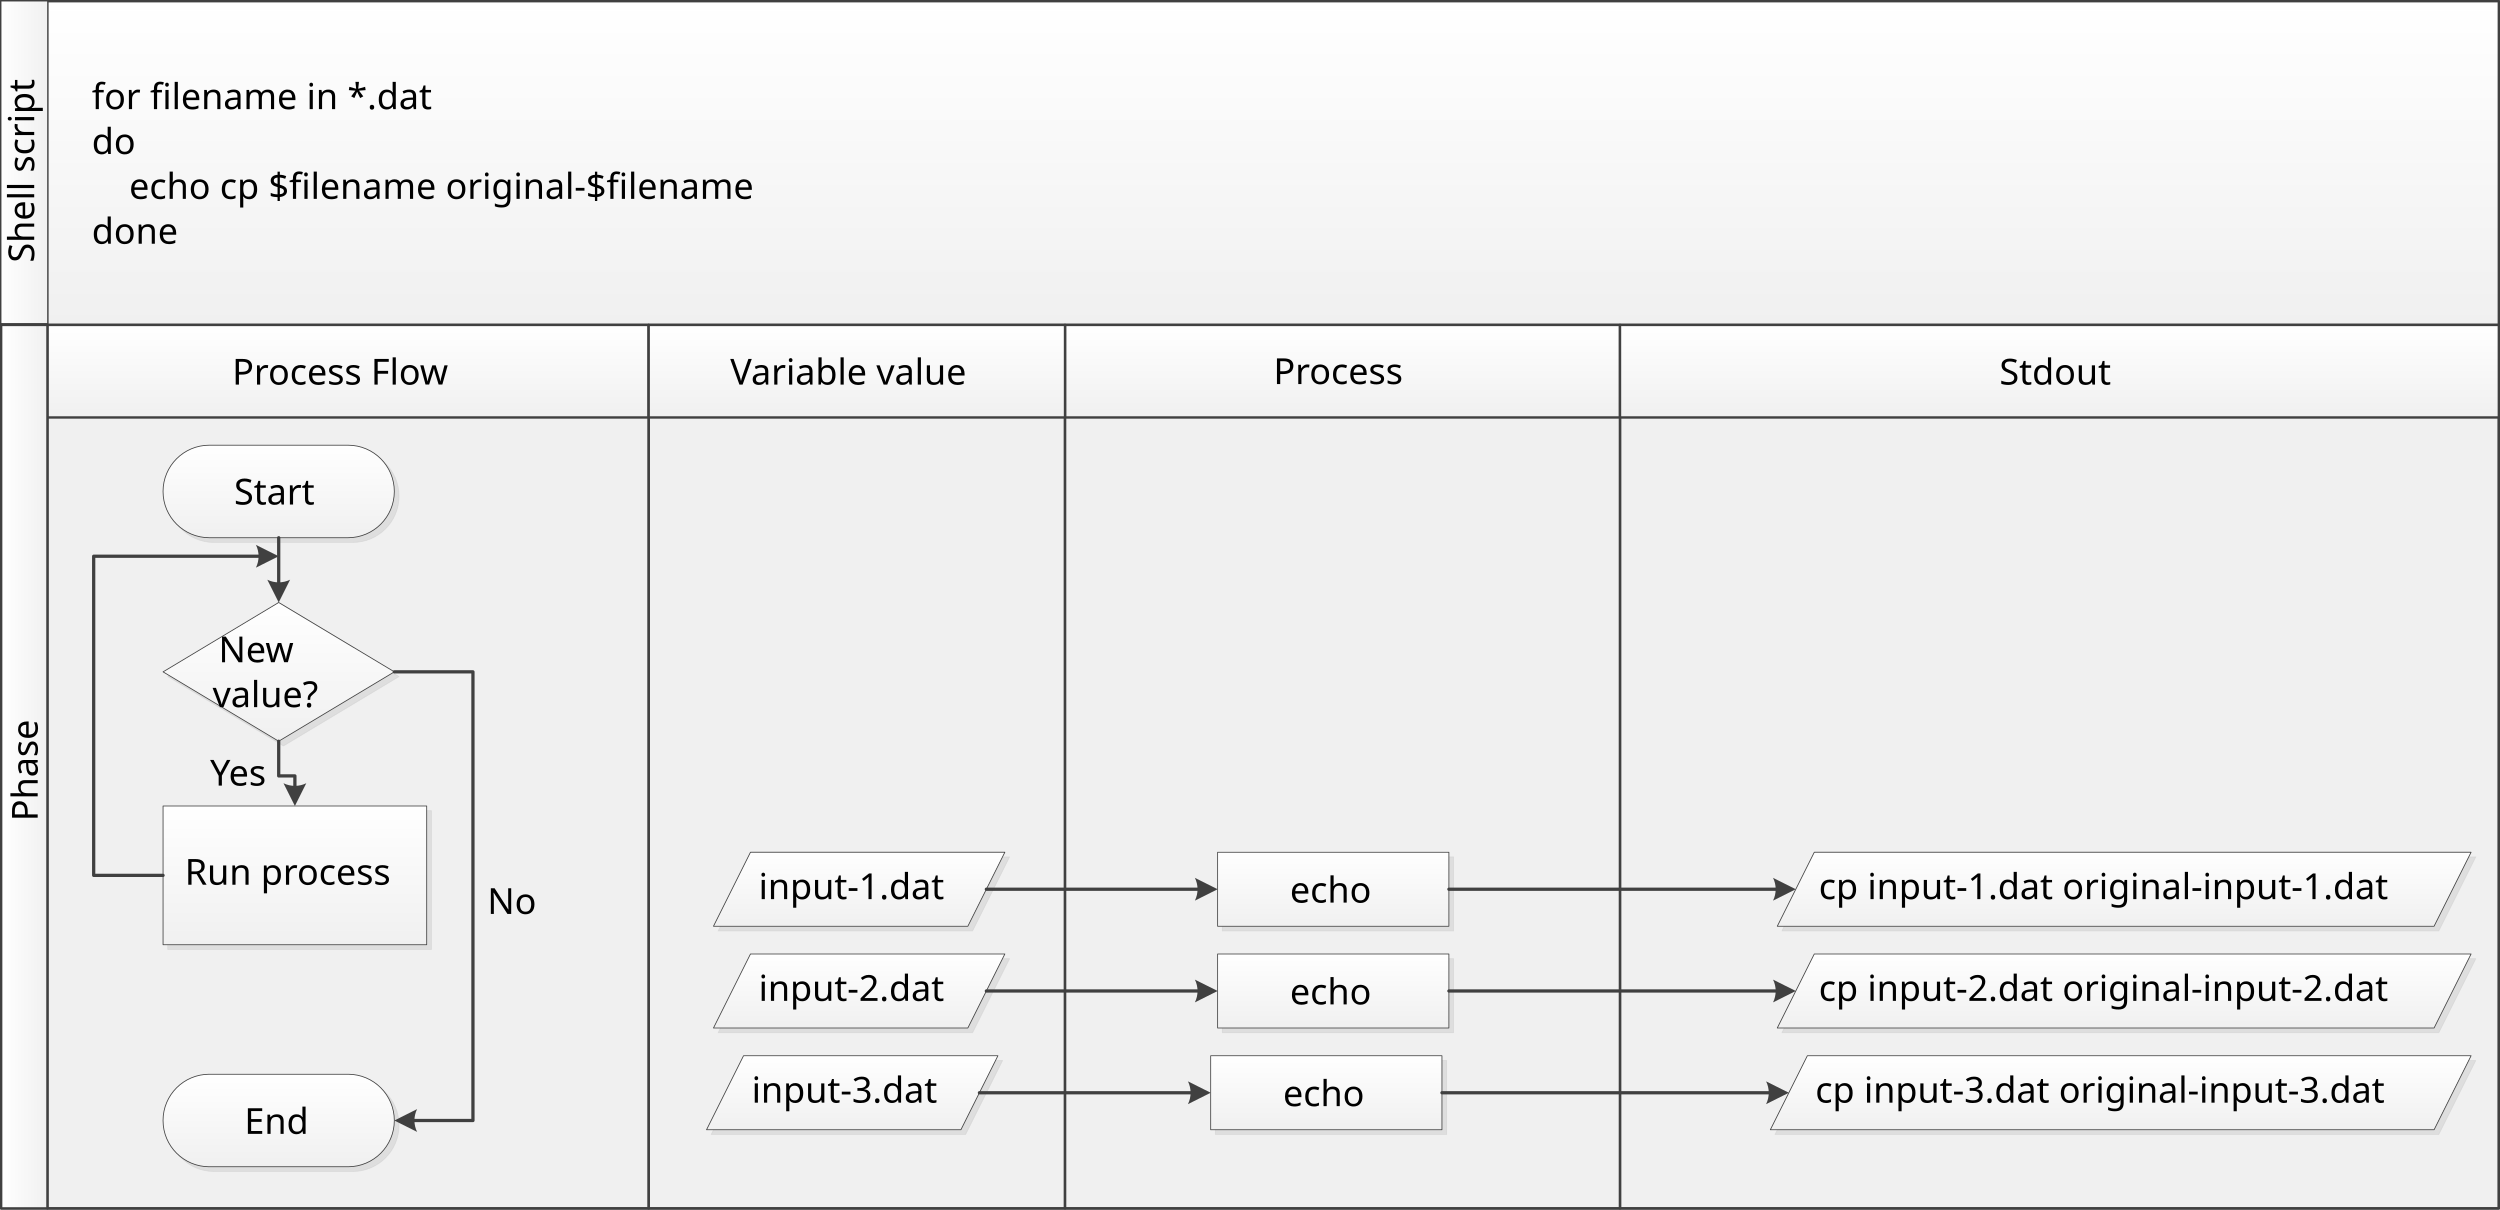
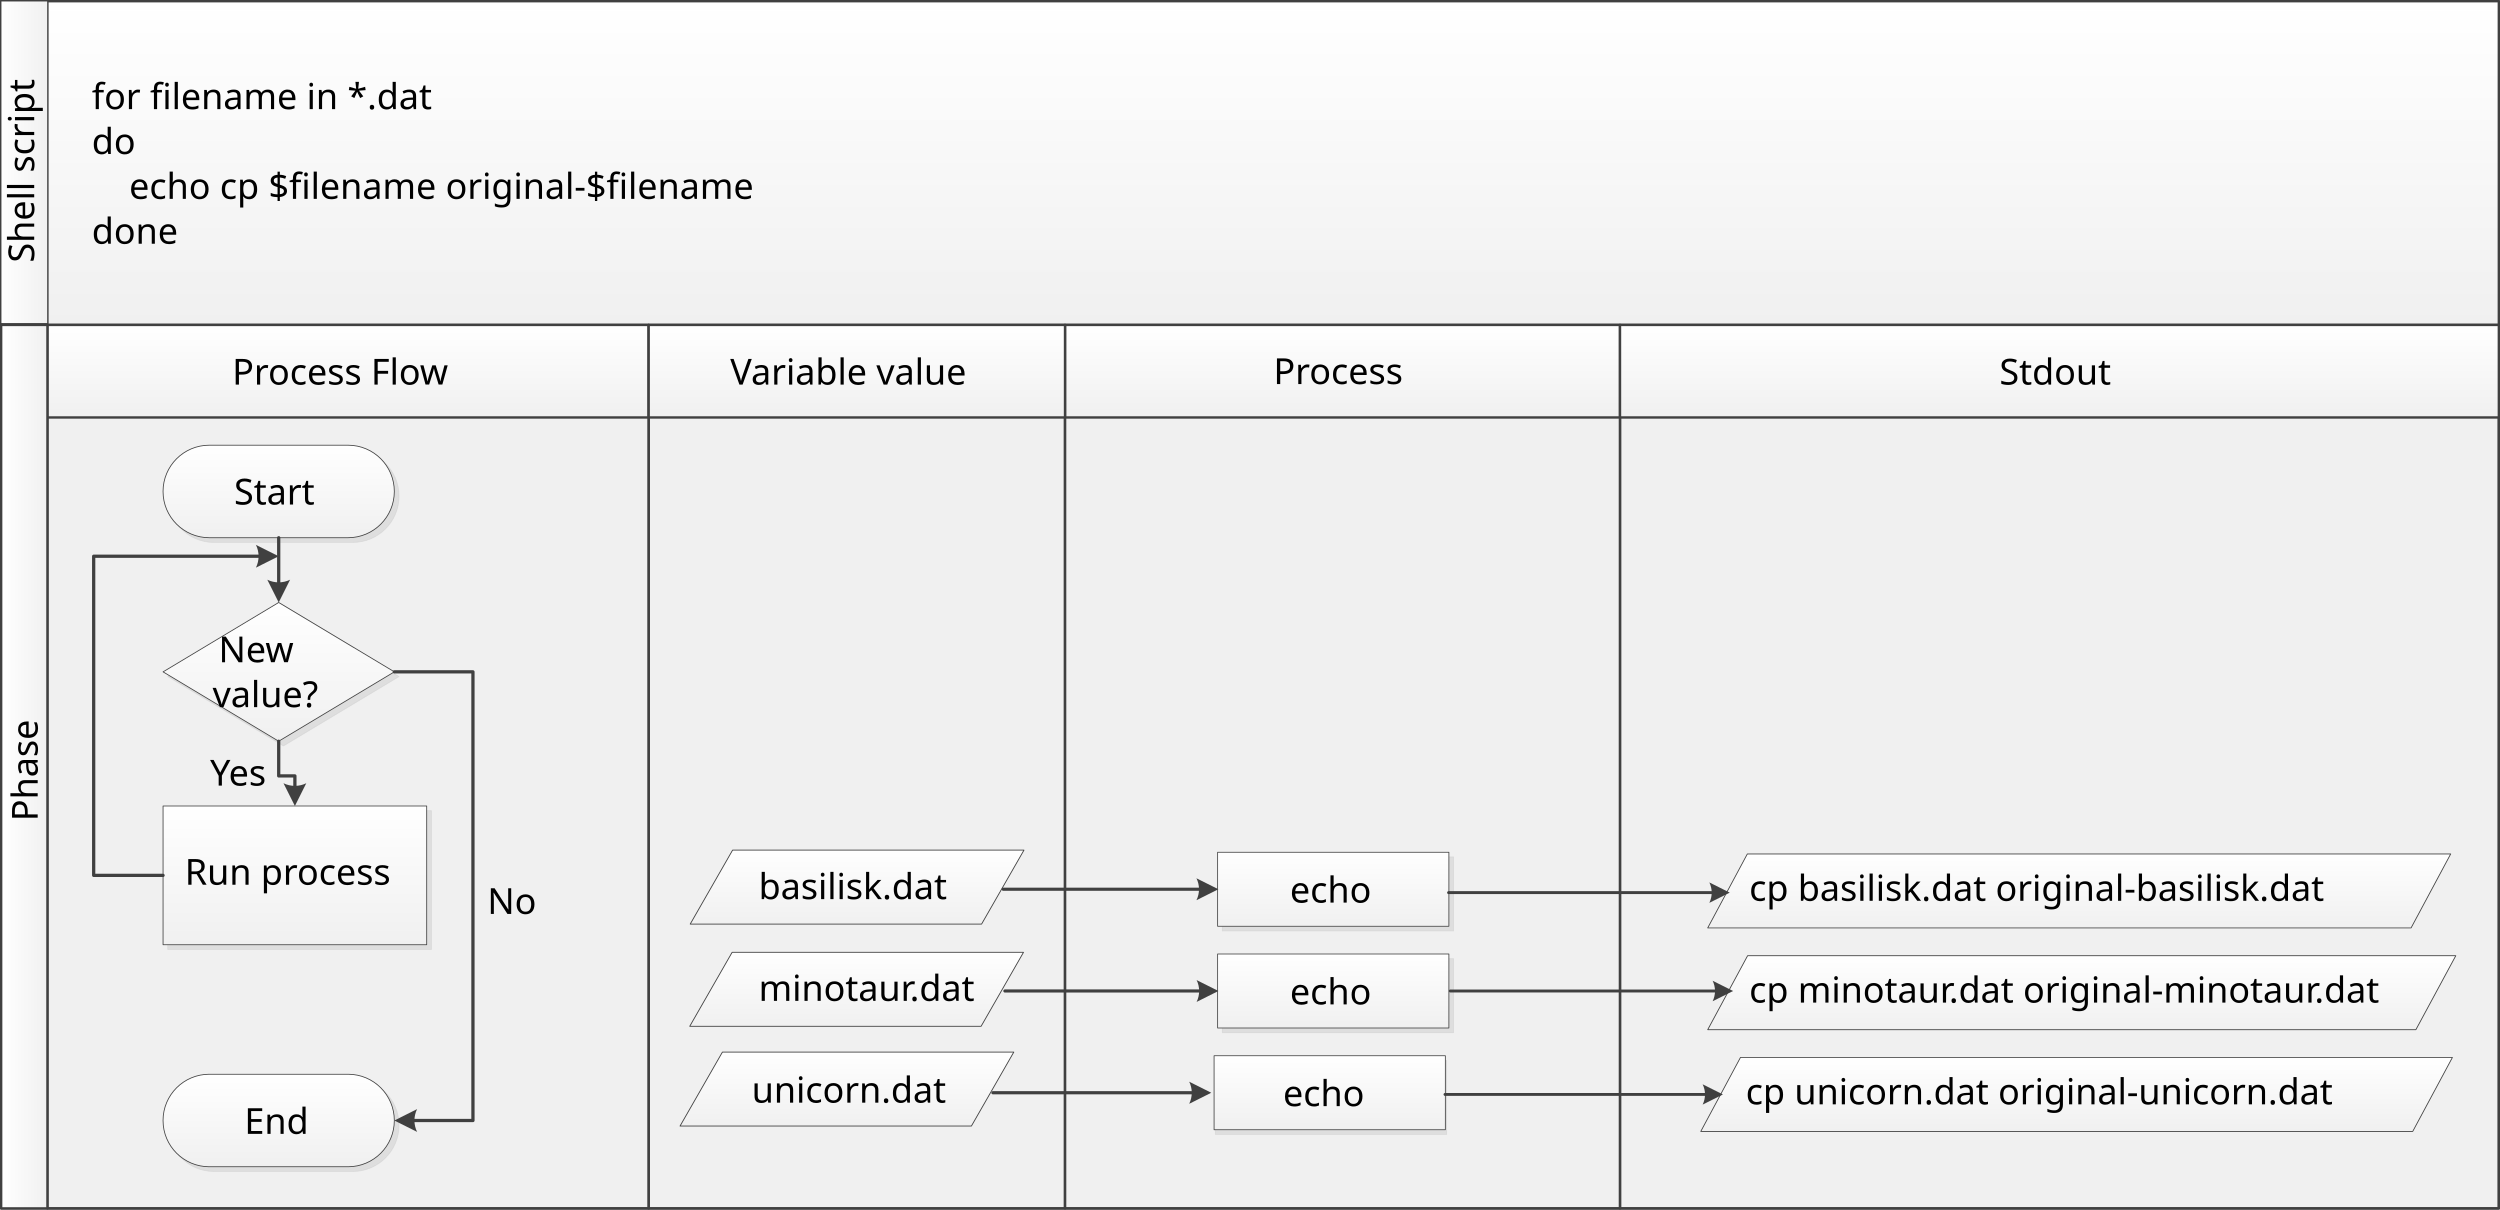
<svg xmlns="http://www.w3.org/2000/svg" xmlns:ns1="http://schemas.microsoft.com/visio/2003/SVGExtensions/" xmlns:xlink="http://www.w3.org/1999/xlink" width="10.64in" height="5.148in" viewBox="0 0 766.074 370.642" xml:space="preserve" class="st18" id="svg14218" version="1.1" style="font-size:12px;overflow:visible;color-interpolation-filters:sRGB;fill:none;fill-rule:evenodd;stroke-linecap:square;stroke-miterlimit:3">
  <ns1:documentProperties ns1:langID="1033" ns1:metric="true" ns1:viewMarkup="false" />
  <style type="text/css" id="style14220">
		.st1 {fill:url(#grad30-5);stroke:#404040;stroke-linecap:round;stroke-linejoin:round;stroke-width:0.72}
		.st2 {fill:url(#grad30-9);stroke:#404040;stroke-linecap:round;stroke-linejoin:round;stroke-width:0.72}
		.st3 {fill:#000000;font-family:Calibri;font-size:1em;font-weight:bold}
		.st4 {fill:#262626;font-size:1.083em;font-weight:normal}
		.st5 {fill:url(#grad30-5)}
		.st6 {stroke:#404040;stroke-linecap:round;stroke-linejoin:round;stroke-width:0.25;visibility:hidden}
		.st7 {fill:#000000;font-family:Calibri;font-size:1em}
		.st8 {visibility:visible}
		.st9 {fill:#cdcdcd;fill-opacity:0.5;stroke:#cdcdcd;stroke-linecap:round;stroke-linejoin:round;stroke-opacity:0.5;stroke-width:0.25;visibility:hidden}
		.st10 {fill:url(#grad30-9);stroke:#404040;stroke-linecap:round;stroke-linejoin:round;stroke-width:0.25;visibility:hidden}
		.st11 {fill:#000000;font-family:Calibri;font-size:0.667em}
		.st12 {fill:#cdcdcd;fill-opacity:0.5;stroke:#cdcdcd;stroke-linecap:round;stroke-linejoin:round;stroke-opacity:0.5;stroke-width:0.25}
		.st13 {fill:url(#grad30-9);stroke:#404040;stroke-linecap:round;stroke-linejoin:round;stroke-width:0.25}
		.st14 {font-size:1em}
		.st15 {marker-end:url(#mrkr5-121);stroke:#404040;stroke-linecap:round;stroke-linejoin:round;stroke-width:1}
		.st16 {fill:#404040;fill-opacity:1;stroke:#404040;stroke-opacity:1;stroke-width:0.284}
		.st17 {fill:#ffffff;stroke:none;stroke-linecap:butt;stroke-width:7.2}
		.st18 {fill:none;fill-rule:evenodd;font-size:12px;overflow:visible;stroke-linecap:square;stroke-miterlimit:3}
	</style>
+   <path d="m 211.502,283.159 89.285,0 12.989,-22.663 -89.285,0 -12.989,22.663 z" class="st13" id="path14514-5" style="font-size:12px;overflow:visible;color-interpolation-filters:sRGB;fill:url(#linearGradient16288-3);fill-rule:evenodd;stroke:#404040;stroke-width:0.267;stroke-linecap:round;stroke-linejoin:round;stroke-miterlimit:3;fill-opacity:1.0" />
  <defs id="Patterns_And_Gradients">
+     <linearGradient y2="0" x2="0" y1="1" x1="0" ns1:backgroundOpacity="0" ns1:background="#ffffff" ns1:foregroundOpacity="0" ns1:foreground="#f0f0f0" ns1:fillPattern="30" id="grad30-5-2">
+       <stop id="stop6372" style="stop-color:#f0f0f0;stop-opacity:0" offset="0" />
+       <stop id="stop6374" style="stop-color:#ffffff;stop-opacity:0" offset="1" />
+     </linearGradient>
    <linearGradient id="grad30-5" ns1:fillPattern="30" ns1:foreground="#f0f0f0" ns1:foregroundOpacity="0" ns1:background="#ffffff" ns1:backgroundOpacity="0" x1="0" y1="1" x2="0" y2="0">
      <stop offset="0" style="stop-color:#f0f0f0;stop-opacity:0" id="stop14224" />
      <stop offset="1" style="stop-color:#ffffff;stop-opacity:0" id="stop14226" />
    </linearGradient>
    <linearGradient id="grad30-9" ns1:fillPattern="30" ns1:foreground="#f0f0f0" ns1:background="#ffffff" x1="0" y1="1" x2="0" y2="0">
      <stop offset="0" style="stop-color:#f0f0f0;stop-opacity:1" id="stop14229" />
      <stop offset="1" style="stop-color:#ffffff;stop-opacity:1" id="stop14231" />
    </linearGradient>
    <linearGradient xlink:href="#grad30-5" id="linearGradient16248" x1="-0.25" y1="535.806" x2="-0.25" y2="2.947" gradientTransform="matrix(1.437668,0,0,0.6955708,0.3600354,-2.050025)" gradientUnits="userSpaceOnUse" />
    <linearGradient xlink:href="#grad30-9" id="linearGradient16250" x1="-0.13" y1="1031.891" x2="-0.13" y2="755.209" gradientTransform="matrix(2.768766,0,0,0.3611717,0.3600354,-272.759)" gradientUnits="userSpaceOnUse" />
    <linearGradient xlink:href="#grad30-5" id="linearGradient16252" x1="0" y1="620.228" x2="0" y2="169.283" gradientTransform="matrix(1.665793,0,0,0.6003148,14.53324,-2.050025)" gradientUnits="userSpaceOnUse" />
    <linearGradient xlink:href="#grad30-5" id="linearGradient16254" x1="-0.454" y1="295.641" x2="-0.454" y2="80.328" gradientTransform="matrix(0.7932581,0,0,1.260624,326.344,-2.050025)" gradientUnits="userSpaceOnUse" />
    <linearGradient xlink:href="#grad30-9" id="linearGradient16256" x1="-0.149" y1="903.377" x2="-0.149" y2="832.913" gradientTransform="matrix(2.423938,0,0,0.4125519,326.344,-244.412)" gradientUnits="userSpaceOnUse" />
    <linearGradient xlink:href="#grad30-5" id="linearGradient16258" x1="-0.436" y1="307.663" x2="-0.436" y2="83.594" gradientTransform="matrix(0.8255148,0,0,1.211365,14.53324,-2.050025)" gradientUnits="userSpaceOnUse" />
    <linearGradient xlink:href="#grad30-9" id="linearGradient16260" x1="-0.143" y1="940.104" x2="-0.143" y2="866.775" gradientTransform="matrix(2.522482,0,0,0.3964349,14.53324,-244.412)" gradientUnits="userSpaceOnUse" />
    <linearGradient xlink:href="#grad30-5" id="linearGradient16262" x1="-0.361" y1="371.717" x2="-0.361" y2="100.998" gradientTransform="matrix(0.9973844,0,0,1.002622,496.423,-2.050025)" gradientUnits="userSpaceOnUse" />
    <linearGradient xlink:href="#grad30-9" id="linearGradient16264" x1="-0.118" y1="1135.835" x2="-0.118" y2="1047.239" gradientTransform="matrix(3.047666,0,0,0.3281199,496.423,-244.412)" gradientUnits="userSpaceOnUse" />
    <linearGradient xlink:href="#grad30-5" id="linearGradient16266" x1="-0.524" y1="256.212" x2="-0.524" y2="69.615" gradientTransform="matrix(0.6874635,0,0,1.454623,198.785,-2.050025)" gradientUnits="userSpaceOnUse" />
    <linearGradient xlink:href="#grad30-9" id="linearGradient16268" x1="-0.171" y1="782.897" x2="-0.171" y2="721.831" gradientTransform="matrix(2.100666,0,0,0.4760395,198.785,-244.412)" gradientUnits="userSpaceOnUse" />
    <linearGradient xlink:href="#grad30-9" id="linearGradient16272" x1="-0.084" y1="1591.048" x2="-0.084" y2="1527.468" gradientTransform="matrix(4.269078,0,0,0.2342426,-370.281,-357.798)" gradientUnits="userSpaceOnUse" />
    <linearGradient xlink:href="#grad30-9" id="linearGradient16274" x1="-0.082" y1="587.336" x2="-0.082" y2="542.236" gradientTransform="matrix(1.576931,0,0,0.634143,49.96634,-207.562)" gradientUnits="userSpaceOnUse" />
    <linearGradient xlink:href="#grad30-9" id="linearGradient16276" x1="-0.097" y1="480.286" x2="-0.097" y2="425.134" gradientTransform="matrix(1.289514,0,0,0.7754857,49.96634,-145.2)" gradientUnits="userSpaceOnUse" />
    <linearGradient xlink:href="#grad30-9" id="linearGradient16278" x1="-0.091" y1="512.685" x2="-0.091" y2="453.813" gradientTransform="matrix(1.376495,0,0,0.7264828,49.96634,-82.83742)" gradientUnits="userSpaceOnUse" />
-     <linearGradient xlink:href="#grad30-9" id="linearGradient16280" x1="-2.933" y1="736.004" x2="-2.933" y2="690.692" gradientTransform="matrix(1.976089,0,0,0.5060501,224.297,-88.50672)" gradientUnits="userSpaceOnUse" />
    <linearGradient xlink:href="#grad30-9" id="linearGradient16282" x1="-0.071" y1="655.969" x2="-0.071" y2="615.59" gradientTransform="matrix(1.761199,0,0,0.567795,373.116,-88.50672)" gradientUnits="userSpaceOnUse" />
-     <linearGradient xlink:href="#grad30-9" id="linearGradient16284" x1="-1.902" y1="1134.772" x2="-1.902" y2="1064.91" gradientTransform="matrix(3.046736,0,0,0.3282201,550.281,-88.50672)" gradientUnits="userSpaceOnUse" />
+     <linearGradient xlink:href="#grad30-9" id="linearGradient16284" x1="-1.902" y1="1134.772" x2="-1.902" y2="1064.91" gradientTransform="matrix(3.262753,0,0,0.3280948,529.3642,-87.84879)" gradientUnits="userSpaceOnUse" />
    <linearGradient xlink:href="#grad30-9" id="linearGradient16286" x1="-0.082" y1="587.336" x2="-0.082" y2="542.236" gradientTransform="matrix(1.576931,0,0,0.634143,49.96634,-14.80592)" gradientUnits="userSpaceOnUse" />
-     <linearGradient xlink:href="#grad30-9" id="linearGradient16288" x1="-2.933" y1="736.004" x2="-2.933" y2="690.692" gradientTransform="matrix(1.976089,0,0,0.5060501,224.297,-57.32562)" gradientUnits="userSpaceOnUse" />
+     <linearGradient xlink:href="#grad30-9" id="linearGradient16288" x1="-2.933" y1="736.004" x2="-2.933" y2="690.692" gradientTransform="matrix(2.26345,0,0,0.5056606,217.8492,-57.56784)" gradientUnits="userSpaceOnUse" />
    <linearGradient xlink:href="#grad30-9" id="linearGradient16290" x1="-0.071" y1="655.969" x2="-0.071" y2="615.59" gradientTransform="matrix(1.761199,0,0,0.567795,373.116,-57.32562)" gradientUnits="userSpaceOnUse" />
-     <linearGradient xlink:href="#grad30-9" id="linearGradient16292" x1="-1.902" y1="1134.772" x2="-1.902" y2="1064.91" gradientTransform="matrix(3.046736,0,0,0.3282201,550.281,-57.32562)" gradientUnits="userSpaceOnUse" />
-     <linearGradient xlink:href="#grad30-9" id="linearGradient16294" x1="-2.933" y1="736.004" x2="-2.933" y2="690.692" gradientTransform="matrix(1.976089,0,0,0.5060501,222.171,-26.14452)" gradientUnits="userSpaceOnUse" />
-     <linearGradient xlink:href="#grad30-9" id="linearGradient16296" x1="-0.071" y1="655.969" x2="-0.071" y2="615.59" gradientTransform="matrix(1.761199,0,0,0.567795,370.99,-26.14452)" gradientUnits="userSpaceOnUse" />
-     <linearGradient xlink:href="#grad30-9" id="linearGradient16298" x1="-1.893" y1="1140.436" x2="-1.893" y2="1070.225" gradientTransform="matrix(3.061942,0,0,0.3265901,548.155,-26.14452)" gradientUnits="userSpaceOnUse" />
+     <linearGradient xlink:href="#grad30-9" id="linearGradient16292" x1="-1.902" y1="1134.772" x2="-1.902" y2="1064.91" gradientTransform="matrix(3.285099,0,0,0.3280821,529.4062,-56.65369)" gradientUnits="userSpaceOnUse" />
+     <linearGradient xlink:href="#grad30-9" id="linearGradient16296" x1="-0.071" y1="655.969" x2="-0.071" y2="615.59" gradientTransform="matrix(1.761199,0,0,0.567795,372.0302,-26.14452)" gradientUnits="userSpaceOnUse" />
+     <linearGradient xlink:href="#grad30-9" id="linearGradient16298" x1="-1.893" y1="1140.436" x2="-1.893" y2="1070.225" gradientTransform="matrix(3.284297,0,0,0.3264624,527.248,-25.48331)" gradientUnits="userSpaceOnUse" />
    <linearGradient xlink:href="#grad30-9" id="linearGradient16708" gradientUnits="userSpaceOnUse" gradientTransform="matrix(1.561063,0,0,0.2388756,-99.20934,-365.0221)" x1="-0.084" y1="1591.048" x2="-0.084" y2="1527.468" />
+     <linearGradient xlink:href="#grad30-9" id="linearGradient16288-3" x1="-2.933" y1="736.004" x2="-2.933" y2="690.692" gradientTransform="matrix(2.26345,0,0,0.5056606,217.9964,-88.88484)" gradientUnits="userSpaceOnUse" />
+     <linearGradient xlink:href="#grad30-9" id="linearGradient16288-35" x1="-2.933" y1="736.004" x2="-2.933" y2="690.692" gradientTransform="matrix(2.26345,0,0,0.5056606,214.8759,-26.99561)" gradientUnits="userSpaceOnUse" />
  </defs>
+   <path d="m 208.381,345.048 89.285,0 12.989,-22.663 -89.285,0 -12.989,22.663 z" class="st13" id="path14514-9" style="font-size:12px;overflow:visible;color-interpolation-filters:sRGB;fill:url(#linearGradient16288-35);fill-rule:evenodd;stroke:#404040;stroke-width:0.267;stroke-linecap:round;stroke-linejoin:round;stroke-miterlimit:3;fill-opacity:1.0" />
  <defs id="Markers">
    <g id="lend5">
      <path d="M 2,1 0,0 1.981,-0.993 C 1.672,-0.365 1.673,0.373 1.985,1" style="stroke:none" id="path14235" />
    </g>
    <marker id="mrkr5-121" class="st16" ns1:arrowType="5" ns1:arrowSize="2" ns1:setback="6.16" refX="-6.16" orient="auto" markerUnits="strokeWidth" overflow="visible" style="overflow:visible;fill:#404040;fill-opacity:1;stroke:#404040;stroke-width:0.284;stroke-opacity:1">
      <use xlink:href="#lend5" transform="scale(-3.52,-3.52)" id="use14238" x="0" y="0" width="100%" height="100%" />
    </marker>
  </defs>
  <rect style="fill:url(#linearGradient16248);stroke:#404040;stroke-width:0.72;stroke-linecap:round;stroke-linejoin:round" id="rect14250" class="st1" height="369.921" width="765.354" y="0.36" x="0.36" />
  <path style="fill:url(#linearGradient16250);stroke:#404040;stroke-width:0.72;stroke-linecap:round;stroke-linejoin:round" id="path14257" class="st2" d="m 0.36,99.571 765.35,0 0,-99.21 -765.35,0 0,99.21 z" />
  <rect x="14.533" y="99.573" width="751.181" height="270.709" class="st5" id="rect14286" style="fill:url(#linearGradient16252)" />
  <rect x="14.533" y="99.573" width="751.181" height="270.709" class="st6" id="rect14288" style="visibility:hidden;stroke:#404040;stroke-width:0.25;stroke-linecap:round;stroke-linejoin:round" />
  <rect style="fill:url(#linearGradient16254);stroke:#404040;stroke-width:0.72;stroke-linecap:round;stroke-linejoin:round" id="rect14296" class="st1" height="270.709" width="170.079" y="99.573" x="326.344" />
  <path style="fill:url(#linearGradient16256);stroke:#404040;stroke-width:0.72;stroke-linecap:round;stroke-linejoin:round" id="path14303" class="st2" d="m 326.344,127.918 170.08,0 0,-28.35 -170.08,0 0,28.35 z" />
  <rect style="fill:url(#linearGradient16258);stroke:#404040;stroke-width:0.72;stroke-linecap:round;stroke-linejoin:round" id="rect14313" class="st1" height="270.709" width="184.252" y="99.573" x="14.533" />
  <path style="fill:url(#linearGradient16260);stroke:#404040;stroke-width:0.72;stroke-linecap:round;stroke-linejoin:round" id="path14320" class="st2" d="m 14.533,127.918 184.25,0 0,-28.35 -184.25,0 0,28.35 z" />
  <rect style="fill:url(#linearGradient16262);stroke:#404040;stroke-width:0.72;stroke-linecap:round;stroke-linejoin:round" id="rect14330" class="st1" height="270.709" width="269.291" y="99.573" x="496.423" />
  <path style="fill:url(#linearGradient16264);stroke:#404040;stroke-width:0.72;stroke-linecap:round;stroke-linejoin:round" id="path14337" class="st2" d="m 496.423,127.918 269.29,0 0,-28.35 -269.29,0 0,28.35 z" />
  <rect style="fill:url(#linearGradient16266);stroke:#404040;stroke-width:0.72;stroke-linecap:round;stroke-linejoin:round" id="rect14347" class="st1" height="270.709" width="127.559" y="99.573" x="198.785" />
  <path style="fill:url(#linearGradient16268);stroke:#404040;stroke-width:0.72;stroke-linecap:round;stroke-linejoin:round" id="path14354" class="st2" d="m 198.785,127.918 127.56,0 0,-28.35 -127.56,0 0,28.35 z" />
  <rect style="fill:url(#linearGradient16272);stroke:#404040;stroke-width:0.72;stroke-linecap:round;stroke-linejoin:round" id="rect14377" class="st2" height="14.173" width="270.709" y="0.36" x="-370.281" transform="matrix(0,-1,1,0,0,0)" />
  <path style="visibility:visible;fill:#cdcdcd;fill-opacity:0.5;stroke:#cdcdcd;stroke-width:0.25;stroke-linecap:round;stroke-linejoin:round;stroke-opacity:0.5" id="path14387" class="st12" d="m 65.576,166.208 42.52,0 a 14.175,14.175 0 0 0 0,-28.35 l -42.52,0 a 14.175,14.175 0 1 0 0,28.35 z" />
  <path d="m 64.136,164.768 42.52,0 a 14.175,14.175 0 0 0 0,-28.35 l -42.52,0 a 14.175,14.175 0 1 0 0,28.35 z" class="st13" id="path14389" style="fill:url(#linearGradient16274);stroke:#404040;stroke-width:0.25;stroke-linecap:round;stroke-linejoin:round" />
  <path style="visibility:visible;fill:#cdcdcd;fill-opacity:0.5;stroke:#cdcdcd;stroke-width:0.25;stroke-linecap:round;stroke-linejoin:round;stroke-opacity:0.5" id="path14399" class="st12" d="m 51.406,207.31 35.43,-21.26 35.44,21.26 -35.44,21.26 -35.43,-21.26 z" />
  <path d="m 49.966,205.87 35.43,-21.26 35.44,21.26 -35.44,21.26 -35.43,-21.26 z" class="st13" id="path14401" style="fill:url(#linearGradient16276);stroke:#404040;stroke-width:0.25;stroke-linecap:round;stroke-linejoin:round" />
  <rect style="visibility:visible;fill:#cdcdcd;fill-opacity:0.5;stroke:#cdcdcd;stroke-width:0.25;stroke-linecap:round;stroke-linejoin:round;stroke-opacity:0.5" id="rect14413" class="st12" height="42.52" width="80.787" y="248.415" x="51.406" />
  <rect x="49.966" y="246.975" width="80.787" height="42.52" class="st13" id="rect14415" style="fill:url(#linearGradient16278);stroke:#404040;stroke-width:0.25;stroke-linecap:round;stroke-linejoin:round" />
-   <path style="visibility:visible;fill:#cdcdcd;fill-opacity:0.5;stroke:#cdcdcd;stroke-width:0.25;stroke-linecap:round;stroke-linejoin:round;stroke-opacity:0.5" id="path14427" class="st12" d="m 220.067,285.263 77.95,0 11.34,-22.68 -77.95,0 -11.34,22.68 z" />
-   <path d="m 218.627,283.823 77.95,0 11.34,-22.68 -77.95,0 -11.34,22.68 z" class="st13" id="path14429" style="fill:url(#linearGradient16280);stroke:#404040;stroke-width:0.25;stroke-linecap:round;stroke-linejoin:round" />
  <rect style="visibility:visible;fill:#cdcdcd;fill-opacity:0.5;stroke:#cdcdcd;stroke-width:0.25;stroke-linecap:round;stroke-linejoin:round;stroke-opacity:0.5" id="rect14439" class="st12" height="22.677" width="70.866" y="262.587" x="374.556" />
-   <rect x="373.116" y="261.147" width="70.866" height="22.677" class="st13" id="rect14441" style="fill:url(#linearGradient16282);stroke:#404040;stroke-width:0.25;stroke-linecap:round;stroke-linejoin:round" />
-   <path style="visibility:visible;fill:#cdcdcd;fill-opacity:0.5;stroke:#cdcdcd;stroke-width:0.25;stroke-linecap:round;stroke-linejoin:round;stroke-opacity:0.5" id="path14451" class="st12" d="m 546.051,285.263 201.26,0 11.34,-22.68 -201.26,0 -11.34,22.68 z" />
-   <path d="m 544.611,283.823 201.26,0 11.34,-22.68 -201.26,0 -11.34,22.68 z" class="st13" id="path14453" style="fill:url(#linearGradient16284);stroke:#404040;stroke-width:0.25;stroke-linecap:round;stroke-linejoin:round" />
+   <rect x="373.116" y="261.147" width="70.866" height="22.677" class="st13" id="rect14441" style="fill:url(#linearGradient16282);stroke:#404040;stroke-width:0.25;stroke-linecap:round;stroke-linejoin:round;fill-opacity:1.0" />
+   <path d="m 523.292,284.339 215.53,0 12.144,-22.671 -215.53,0 -12.144,22.671 z" class="st13" id="path14453" style="fill:url(#linearGradient16284);stroke:#404040;stroke-width:0.259;stroke-linecap:round;stroke-linejoin:round" />
  <path style="visibility:visible;fill:#cdcdcd;fill-opacity:0.5;stroke:#cdcdcd;stroke-width:0.25;stroke-linecap:round;stroke-linejoin:round;stroke-opacity:0.5" id="path14463" class="st12" d="m 65.576,358.964 42.52,0 a 14.175,14.175 0 0 0 0,-28.35 l -42.52,0 a 14.175,14.175 0 1 0 0,28.35 z" />
  <path d="m 64.136,357.524 42.52,0 a 14.175,14.175 0 0 0 0,-28.35 l -42.52,0 a 14.175,14.175 0 1 0 0,28.35 z" class="st13" id="path14465" style="fill:url(#linearGradient16286);stroke:#404040;stroke-width:0.25;stroke-linecap:round;stroke-linejoin:round" />
  <path d="m 120.836,205.871 24.09,0 0,137.48 -17.93,0" class="st15" id="path14474" style="stroke:#404040;stroke-width:1;stroke-linecap:round;stroke-linejoin:round;marker-end:url(#mrkr5-121)" />
  <path d="m 85.403,227.13 0,10.63 4.96,0 0,3.05" class="st15" id="path14485" style="stroke:#404040;stroke-width:1;stroke-linecap:round;stroke-linejoin:round;marker-end:url(#mrkr5-121)" />
  <path d="m 85.403,164.768 0,13.68" class="st15" id="path14494" style="stroke:#404040;stroke-width:1;stroke-linecap:round;stroke-linejoin:round;marker-end:url(#mrkr5-121)" />
-   <path d="m 302.25,272.481 64.71,0" class="st15" id="path14499" style="stroke:#404040;stroke-width:1;stroke-linecap:round;stroke-linejoin:round;marker-end:url(#mrkr5-121)" />
-   <path d="m 443.982,272.481 100.14,0" class="st15" id="path14504" style="stroke:#404040;stroke-width:1;stroke-linecap:round;stroke-linejoin:round;marker-end:url(#mrkr5-121)" />
-   <path style="visibility:visible;fill:#cdcdcd;fill-opacity:0.5;stroke:#cdcdcd;stroke-width:0.25;stroke-linecap:round;stroke-linejoin:round;stroke-opacity:0.5" id="path14512" class="st12" d="m 220.067,316.444 77.95,0 11.34,-22.68 -77.95,0 -11.34,22.68 z" />
-   <path d="m 218.627,315.004 77.95,0 11.34,-22.68 -77.95,0 -11.34,22.68 z" class="st13" id="path14514" style="fill:url(#linearGradient16288);stroke:#404040;stroke-width:0.25;stroke-linecap:round;stroke-linejoin:round" />
+   <path d="m 307.414,272.481 59.995,0" class="st15" id="path14499" style="stroke:#404040;stroke-width:0.963;stroke-linecap:round;stroke-linejoin:round;marker-end:url(#mrkr5-121)" />
+   <path d="m 443.883,273.521 80.635,0" class="st15" id="path14504" style="stroke:#404040;stroke-width:0.897;stroke-linecap:round;stroke-linejoin:round;marker-end:url(#mrkr5-121)" />
+   <path d="m 211.355,314.476 89.285,0 12.989,-22.663 -89.285,0 -12.989,22.663 z" class="st13" id="path14514" style="fill:url(#linearGradient16288);stroke:#404040;stroke-width:0.267;stroke-linecap:round;stroke-linejoin:round" />
  <rect style="visibility:visible;fill:#cdcdcd;fill-opacity:0.5;stroke:#cdcdcd;stroke-width:0.25;stroke-linecap:round;stroke-linejoin:round;stroke-opacity:0.5" id="rect14524" class="st12" height="22.677" width="70.866" y="293.768" x="374.556" />
  <rect x="373.116" y="292.328" width="70.866" height="22.677" class="st13" id="rect14526" style="fill:url(#linearGradient16290);stroke:#404040;stroke-width:0.25;stroke-linecap:round;stroke-linejoin:round" />
-   <path style="visibility:visible;fill:#cdcdcd;fill-opacity:0.5;stroke:#cdcdcd;stroke-width:0.25;stroke-linecap:round;stroke-linejoin:round;stroke-opacity:0.5" id="path14536" class="st12" d="m 546.051,316.444 201.26,0 11.34,-22.68 -201.26,0 -11.34,22.68 z" />
-   <path d="m 544.611,315.004 201.26,0 11.34,-22.68 -201.26,0 -11.34,22.68 z" class="st13" id="path14538" style="fill:url(#linearGradient16292);stroke:#404040;stroke-width:0.25;stroke-linecap:round;stroke-linejoin:round" />
-   <path d="m 302.25,303.662 64.71,0" class="st15" id="path14545" style="stroke:#404040;stroke-width:1;stroke-linecap:round;stroke-linejoin:round;marker-end:url(#mrkr5-121)" />
-   <path d="m 443.982,303.662 100.14,0" class="st15" id="path14550" style="stroke:#404040;stroke-width:1;stroke-linecap:round;stroke-linejoin:round;marker-end:url(#mrkr5-121)" />
-   <path style="visibility:visible;fill:#cdcdcd;fill-opacity:0.5;stroke:#cdcdcd;stroke-width:0.25;stroke-linecap:round;stroke-linejoin:round;stroke-opacity:0.5" id="path14558" class="st12" d="m 217.941,347.625 77.95,0 11.34,-22.68 -77.95,0 -11.34,22.68 z" />
-   <path d="m 216.501,346.185 77.95,0 11.34,-22.68 -77.95,0 -11.34,22.68 z" class="st13" id="path14560" style="fill:url(#linearGradient16294);stroke:#404040;stroke-width:0.25;stroke-linecap:round;stroke-linejoin:round" />
+   <path d="m 523.293,315.52 217.006,0 12.227,-22.67 -217.006,0 -12.227,22.67 z" class="st13" id="path14538" style="fill:url(#linearGradient16292);stroke:#404040;stroke-width:0.26;stroke-linecap:round;stroke-linejoin:round" />
+   <path d="m 307.93,303.662 59.524,0" class="st15" id="path14545" style="stroke:#404040;stroke-width:0.959;stroke-linecap:round;stroke-linejoin:round;marker-end:url(#mrkr5-121)" />
+   <path d="m 444.406,303.662 81.123,0" class="st15" id="path14550" style="stroke:#404040;stroke-width:0.9;stroke-linecap:round;stroke-linejoin:round;marker-end:url(#mrkr5-121)" />
  <rect style="visibility:visible;fill:#cdcdcd;fill-opacity:0.5;stroke:#cdcdcd;stroke-width:0.25;stroke-linecap:round;stroke-linejoin:round;stroke-opacity:0.5" id="rect14570" class="st12" height="22.677" width="70.866" y="324.949" x="372.43" />
-   <rect x="370.99" y="323.509" width="70.866" height="22.677" class="st13" id="rect14572" style="fill:url(#linearGradient16296);stroke:#404040;stroke-width:0.25;stroke-linecap:round;stroke-linejoin:round" />
-   <path style="visibility:visible;fill:#cdcdcd;fill-opacity:0.5;stroke:#cdcdcd;stroke-width:0.25;stroke-linecap:round;stroke-linejoin:round;stroke-opacity:0.5" id="path14582" class="st12" d="m 543.925,347.625 203.39,0 11.34,-22.68 -203.39,0 -11.34,22.68 z" />
-   <path d="m 542.485,346.185 203.39,0 11.34,-22.68 -203.39,0 -11.34,22.68 z" class="st13" id="path14584" style="fill:url(#linearGradient16298);stroke:#404040;stroke-width:0.25;stroke-linecap:round;stroke-linejoin:round" />
-   <path d="m 300.124,334.843 64.71,0" class="st15" id="path14591" style="stroke:#404040;stroke-width:1;stroke-linecap:round;stroke-linejoin:round;marker-end:url(#mrkr5-121)" />
-   <path d="m 441.856,334.843 100.14,0" class="st15" id="path14596" style="stroke:#404040;stroke-width:1;stroke-linecap:round;stroke-linejoin:round;marker-end:url(#mrkr5-121)" />
+   <rect x="372.03" y="323.509" width="70.866" height="22.677" class="st13" id="rect14572" style="fill:url(#linearGradient16296);stroke:#404040;stroke-width:0.25;stroke-linecap:round;stroke-linejoin:round" />
+   <path d="m 521.166,346.701 218.16,0 12.164,-22.671 -218.16,0 -12.164,22.671 z" class="st13" id="path14584" style="fill:url(#linearGradient16298);stroke:#404040;stroke-width:0.259;stroke-linecap:round;stroke-linejoin:round" />
+   <path d="m 304.255,334.843 60.938,0" class="st15" id="path14591" style="stroke:#404040;stroke-width:0.97;stroke-linecap:round;stroke-linejoin:round;marker-end:url(#mrkr5-121)" />
+   <path d="m 442.792,335.364 79.67,0" class="st15" id="path14596" style="stroke:#404040;stroke-width:0.892;stroke-linecap:round;stroke-linejoin:round;marker-end:url(#mrkr5-121)" />
  <path d="m 49.966,268.233 -21.26,0 0,-97.79 50.53,0" class="st15" id="path14601" style="stroke:#404040;stroke-width:1;stroke-linecap:round;stroke-linejoin:round;marker-end:url(#mrkr5-121)" />
  <text xml:space="preserve" style="font-style:normal;font-weight:normal;font-size:90px;line-height:125%;font-family:sans-serif;letter-spacing:0px;word-spacing:0px;fill:#000000;fill-opacity:1;stroke:none;stroke-width:1px;stroke-linecap:butt;stroke-linejoin:miter;stroke-opacity:1" x="28.124" y="33.442" id="text16692">
    <tspan id="tspan16694" x="28.124" y="33.442" style="font-size:11px">for filename in *.dat</tspan>
    <tspan x="28.124" y="47.192" style="font-size:11px" id="tspan16696">do</tspan>
    <tspan x="28.124" y="60.942" style="font-size:11px" id="tspan16698">    echo cp $filename original-$filename</tspan>
    <tspan x="28.124" y="74.692" style="font-size:11px" id="tspan16700">done</tspan>
  </text>
  <rect transform="matrix(0,-1,1,0,0,0)" x="-99.209" y="0.22" width="98.99" height="14.454" class="st2" id="rect16706" style="fill:url(#linearGradient16708);stroke:#404040;stroke-width:0.44;stroke-linecap:round;stroke-linejoin:round" />
  <text xml:space="preserve" style="font-style:normal;font-weight:normal;font-size:12px;line-height:125%;font-family:sans-serif;letter-spacing:0px;word-spacing:0px;fill:#000000;fill-opacity:1;stroke:none;stroke-width:1px;stroke-linecap:butt;stroke-linejoin:miter;stroke-opacity:1" x="71.161" y="117.844" id="text16712">
    <tspan id="tspan16714" x="71.161" y="117.844" style="font-size:11px">Process Flow</tspan>
  </text>
  <text xml:space="preserve" style="font-style:normal;font-weight:normal;font-size:12px;line-height:125%;font-family:sans-serif;letter-spacing:0px;word-spacing:0px;fill:#000000;fill-opacity:1;stroke:none;stroke-width:1px;stroke-linecap:butt;stroke-linejoin:miter;stroke-opacity:1" x="223.767" y="117.844" id="text16716">
    <tspan id="tspan16718" x="223.767" y="117.844" style="font-size:11px">Variable value</tspan>
  </text>
  <text xml:space="preserve" style="font-style:normal;font-weight:normal;font-size:12px;line-height:125%;font-family:sans-serif;letter-spacing:0px;word-spacing:0px;fill:#000000;fill-opacity:1;stroke:none;stroke-width:1px;stroke-linecap:butt;stroke-linejoin:miter;stroke-opacity:1" x="390.233" y="117.675" id="text16720">
    <tspan id="tspan16722" x="390.233" y="117.675" style="font-size:11px">Process</tspan>
  </text>
  <text xml:space="preserve" style="font-style:normal;font-weight:normal;font-size:12px;line-height:125%;font-family:sans-serif;letter-spacing:0px;word-spacing:0px;fill:#000000;fill-opacity:1;stroke:none;stroke-width:1px;stroke-linecap:butt;stroke-linejoin:miter;stroke-opacity:1" x="612.685" y="117.844" id="text16724">
    <tspan id="tspan16726" x="612.685" y="117.844" style="font-size:11px">Stdout</tspan>
  </text>
  <text xml:space="preserve" style="font-style:normal;font-weight:normal;font-size:12px;line-height:125%;font-family:sans-serif;letter-spacing:0px;word-spacing:0px;fill:#000000;fill-opacity:1;stroke:none;stroke-width:1px;stroke-linecap:butt;stroke-linejoin:miter;stroke-opacity:1" x="232.466" y="275.518" id="text16728">
-     <tspan id="tspan16730" x="232.466" y="275.518" style="font-size:11px">input-1.dat</tspan>
+     <tspan id="tspan16730" x="232.466" y="275.518" style="font-size:11px">basilisk.dat</tspan>
  </text>
  <text xml:space="preserve" style="font-style:normal;font-weight:normal;font-size:12px;line-height:125%;font-family:sans-serif;letter-spacing:0px;word-spacing:0px;fill:#000000;fill-opacity:1;stroke:none;stroke-width:1px;stroke-linecap:butt;stroke-linejoin:miter;stroke-opacity:1" x="395.277" y="276.587" id="text16732">
    <tspan id="tspan16734" x="395.277" y="276.587" style="font-size:11px">echo</tspan>
  </text>
-   <text xml:space="preserve" style="font-style:normal;font-weight:normal;font-size:12px;line-height:125%;font-family:sans-serif;letter-spacing:0px;word-spacing:0px;fill:#000000;fill-opacity:1;stroke:none;stroke-width:1px;stroke-linecap:butt;stroke-linejoin:miter;stroke-opacity:1" x="557.328" y="275.518" id="text16736">
-     <tspan id="tspan16738" x="557.328" y="275.518" style="font-size:11px">cp input-1.dat original-input-1.dat</tspan>
+   <text xml:space="preserve" style="font-style:normal;font-weight:normal;font-size:12px;line-height:125%;font-family:sans-serif;letter-spacing:0px;word-spacing:0px;fill:#000000;fill-opacity:1;stroke:none;stroke-width:1px;stroke-linecap:butt;stroke-linejoin:miter;stroke-opacity:1" x="536.005" y="276.038" id="text16736">
+     <tspan id="tspan16738" x="536.005" y="276.038" style="font-size:11px">cp basilisk.dat original-basilisk.dat</tspan>
  </text>
  <text id="text16740" y="306.699" x="232.466" style="font-style:normal;font-weight:normal;font-size:12px;line-height:125%;font-family:sans-serif;letter-spacing:0px;word-spacing:0px;fill:#000000;fill-opacity:1;stroke:none;stroke-width:1px;stroke-linecap:butt;stroke-linejoin:miter;stroke-opacity:1" xml:space="preserve">
-     <tspan style="font-size:11px" y="306.699" x="232.466" id="tspan16742">input-2.dat</tspan>
+     <tspan style="font-size:11px" y="306.699" x="232.466" id="tspan16742">minotaur.dat</tspan>
  </text>
  <text xml:space="preserve" style="font-style:normal;font-weight:normal;font-size:12px;line-height:125%;font-family:sans-serif;letter-spacing:0px;word-spacing:0px;fill:#000000;fill-opacity:1;stroke:none;stroke-width:1px;stroke-linecap:butt;stroke-linejoin:miter;stroke-opacity:1" x="230.34" y="337.88" id="text16744">
-     <tspan id="tspan16746" x="230.34" y="337.88" style="font-size:11px">input-3.dat</tspan>
+     <tspan id="tspan16746" x="230.34" y="337.88" style="font-size:11px">unicorn.dat</tspan>
  </text>
  <text id="text16748" y="307.768" x="395.277" style="font-style:normal;font-weight:normal;font-size:12px;line-height:125%;font-family:sans-serif;letter-spacing:0px;word-spacing:0px;fill:#000000;fill-opacity:1;stroke:none;stroke-width:1px;stroke-linecap:butt;stroke-linejoin:miter;stroke-opacity:1" xml:space="preserve">
    <tspan style="font-size:11px" y="307.768" x="395.277" id="tspan16750">echo</tspan>
  </text>
  <text xml:space="preserve" style="font-style:normal;font-weight:normal;font-size:12px;line-height:125%;font-family:sans-serif;letter-spacing:0px;word-spacing:0px;fill:#000000;fill-opacity:1;stroke:none;stroke-width:1px;stroke-linecap:butt;stroke-linejoin:miter;stroke-opacity:1" x="393.151" y="338.949" id="text16752">
    <tspan id="tspan16754" x="393.151" y="338.949" style="font-size:11px">echo</tspan>
  </text>
-   <text id="text16760" y="306.699" x="557.328" style="font-style:normal;font-weight:normal;font-size:12px;line-height:125%;font-family:sans-serif;letter-spacing:0px;word-spacing:0px;fill:#000000;fill-opacity:1;stroke:none;stroke-width:1px;stroke-linecap:butt;stroke-linejoin:miter;stroke-opacity:1" xml:space="preserve">
-     <tspan style="font-size:11px" y="306.699" x="557.328" id="tspan16762">cp input-2.dat original-input-2.dat</tspan>
+   <text id="text16760" y="307.219" x="536.005" style="font-style:normal;font-weight:normal;font-size:12px;line-height:125%;font-family:sans-serif;letter-spacing:0px;word-spacing:0px;fill:#000000;fill-opacity:1;stroke:none;stroke-width:1px;stroke-linecap:butt;stroke-linejoin:miter;stroke-opacity:1" xml:space="preserve">
+     <tspan style="font-size:11px" y="307.219" x="536.005" id="tspan16762">cp minotaur.dat original-minotaur.dat</tspan>
  </text>
-   <text xml:space="preserve" style="font-style:normal;font-weight:normal;font-size:12px;line-height:125%;font-family:sans-serif;letter-spacing:0px;word-spacing:0px;fill:#000000;fill-opacity:1;stroke:none;stroke-width:1px;stroke-linecap:butt;stroke-linejoin:miter;stroke-opacity:1" x="556.267" y="337.88" id="text16764">
-     <tspan id="tspan16766" x="556.267" y="337.88" style="font-size:11px">cp input-3.dat original-input-3.dat</tspan>
+   <text xml:space="preserve" style="font-style:normal;font-weight:normal;font-size:12px;line-height:125%;font-family:sans-serif;letter-spacing:0px;word-spacing:0px;fill:#000000;fill-opacity:1;stroke:none;stroke-width:1px;stroke-linecap:butt;stroke-linejoin:miter;stroke-opacity:1" x="534.944" y="338.4" id="text16764">
+     <tspan id="tspan16766" x="534.944" y="338.4" style="font-size:11px">cp unicorn.dat original-unicorn.dat</tspan>
  </text>
  <text xml:space="preserve" style="font-style:normal;font-weight:normal;font-size:11px;line-height:125%;font-family:sans-serif;letter-spacing:0px;word-spacing:0px;fill:#000000;fill-opacity:1;stroke:none;stroke-width:1px;stroke-linecap:butt;stroke-linejoin:miter;stroke-opacity:1" x="71.719" y="154.597" id="text16768">
    <tspan id="tspan16770" x="71.719" y="154.597">Start</tspan>
  </text>
  <text xml:space="preserve" style="font-style:normal;font-weight:normal;font-size:11px;line-height:125%;font-family:sans-serif;letter-spacing:0px;word-spacing:0px;fill:#000000;fill-opacity:1;stroke:none;stroke-width:1px;stroke-linecap:butt;stroke-linejoin:miter;stroke-opacity:1" x="85.624" y="202.927" id="text16772">
    <tspan x="85.624" y="202.927" id="tspan16776" style="text-align:center;text-anchor:middle">New</tspan>
    <tspan x="85.624" y="216.677" id="tspan16804" style="text-align:center;text-anchor:middle">value?</tspan>
  </text>
  <text xml:space="preserve" style="font-style:normal;font-weight:normal;font-size:11px;line-height:125%;font-family:sans-serif;letter-spacing:0px;word-spacing:0px;fill:#000000;fill-opacity:1;stroke:none;stroke-width:1px;stroke-linecap:butt;stroke-linejoin:miter;stroke-opacity:1" x="64.383" y="240.728" id="text16778">
    <tspan id="tspan16780" x="64.383" y="240.728">Yes</tspan>
  </text>
  <text xml:space="preserve" style="font-style:normal;font-weight:normal;font-size:11px;line-height:125%;font-family:sans-serif;letter-spacing:0px;word-spacing:0px;fill:#000000;fill-opacity:1;stroke:none;stroke-width:1px;stroke-linecap:butt;stroke-linejoin:miter;stroke-opacity:1" x="149.349" y="280.053" id="text16782">
    <tspan id="tspan16784" x="149.349" y="280.053">No</tspan>
  </text>
  <text xml:space="preserve" style="font-style:normal;font-weight:normal;font-size:11px;line-height:125%;font-family:sans-serif;letter-spacing:0px;word-spacing:0px;fill:#000000;fill-opacity:1;stroke:none;stroke-width:1px;stroke-linecap:butt;stroke-linejoin:miter;stroke-opacity:1" x="56.63" y="271.1" id="text16786">
    <tspan id="tspan16788" x="56.63" y="271.1">Run process</tspan>
  </text>
  <text xml:space="preserve" style="font-style:normal;font-weight:normal;font-size:11px;line-height:125%;font-family:sans-serif;letter-spacing:0px;word-spacing:0px;fill:#000000;fill-opacity:1;stroke:none;stroke-width:1px;stroke-linecap:butt;stroke-linejoin:miter;stroke-opacity:1" x="74.893" y="347.45" id="text16790">
    <tspan id="tspan16792" x="74.893" y="347.45">End</tspan>
  </text>
  <text xml:space="preserve" style="font-style:normal;font-weight:normal;font-size:11px;line-height:125%;font-family:sans-serif;letter-spacing:0px;word-spacing:0px;fill:#000000;fill-opacity:1;stroke:none;stroke-width:1px;stroke-linecap:butt;stroke-linejoin:miter;stroke-opacity:1" x="-251.609" y="11.547" id="text16794" transform="matrix(0,-1,1,0,0,0)">
    <tspan id="tspan16796" x="-251.609" y="11.547">Phase</tspan>
  </text>
  <text xml:space="preserve" style="font-style:normal;font-weight:normal;font-size:11px;line-height:125%;font-family:sans-serif;letter-spacing:0px;word-spacing:0px;fill:#000000;fill-opacity:1;stroke:none;stroke-width:1px;stroke-linecap:butt;stroke-linejoin:miter;stroke-opacity:1" x="-80.451" y="10.481" id="text16798" transform="matrix(0,-1,1,0,0,0)">
    <tspan id="tspan16800" x="-80.451" y="10.481">Shell script</tspan>
  </text>
</svg>
